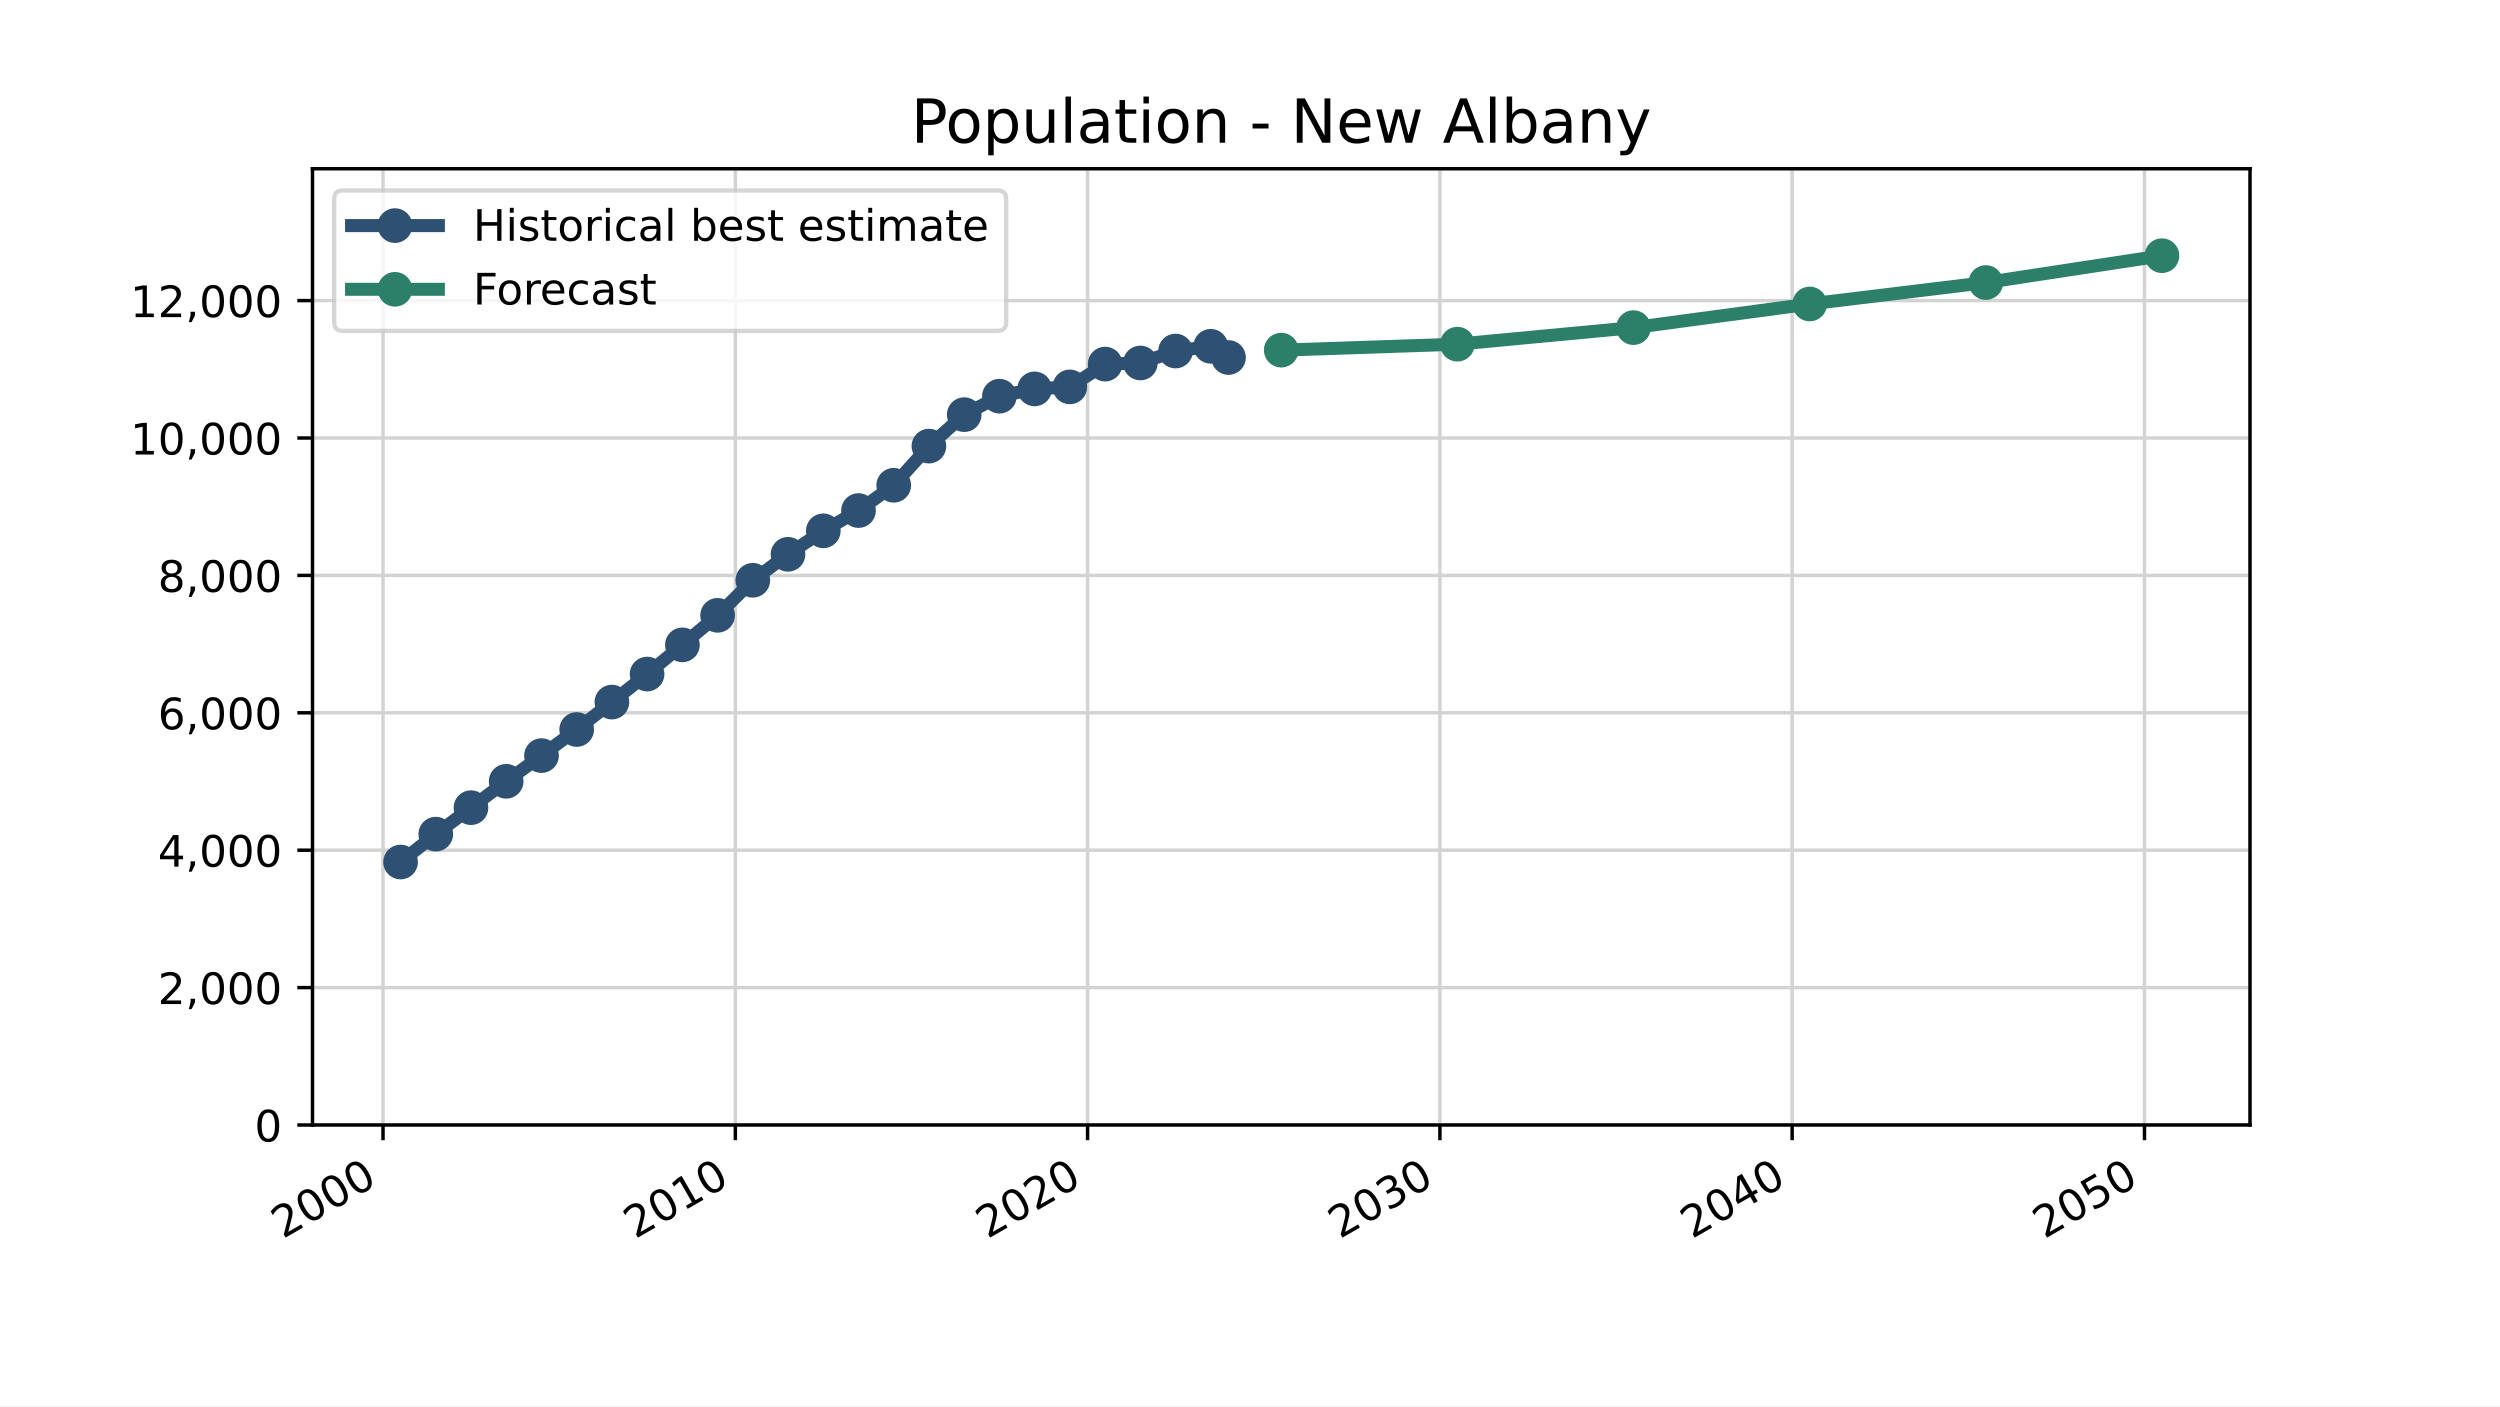
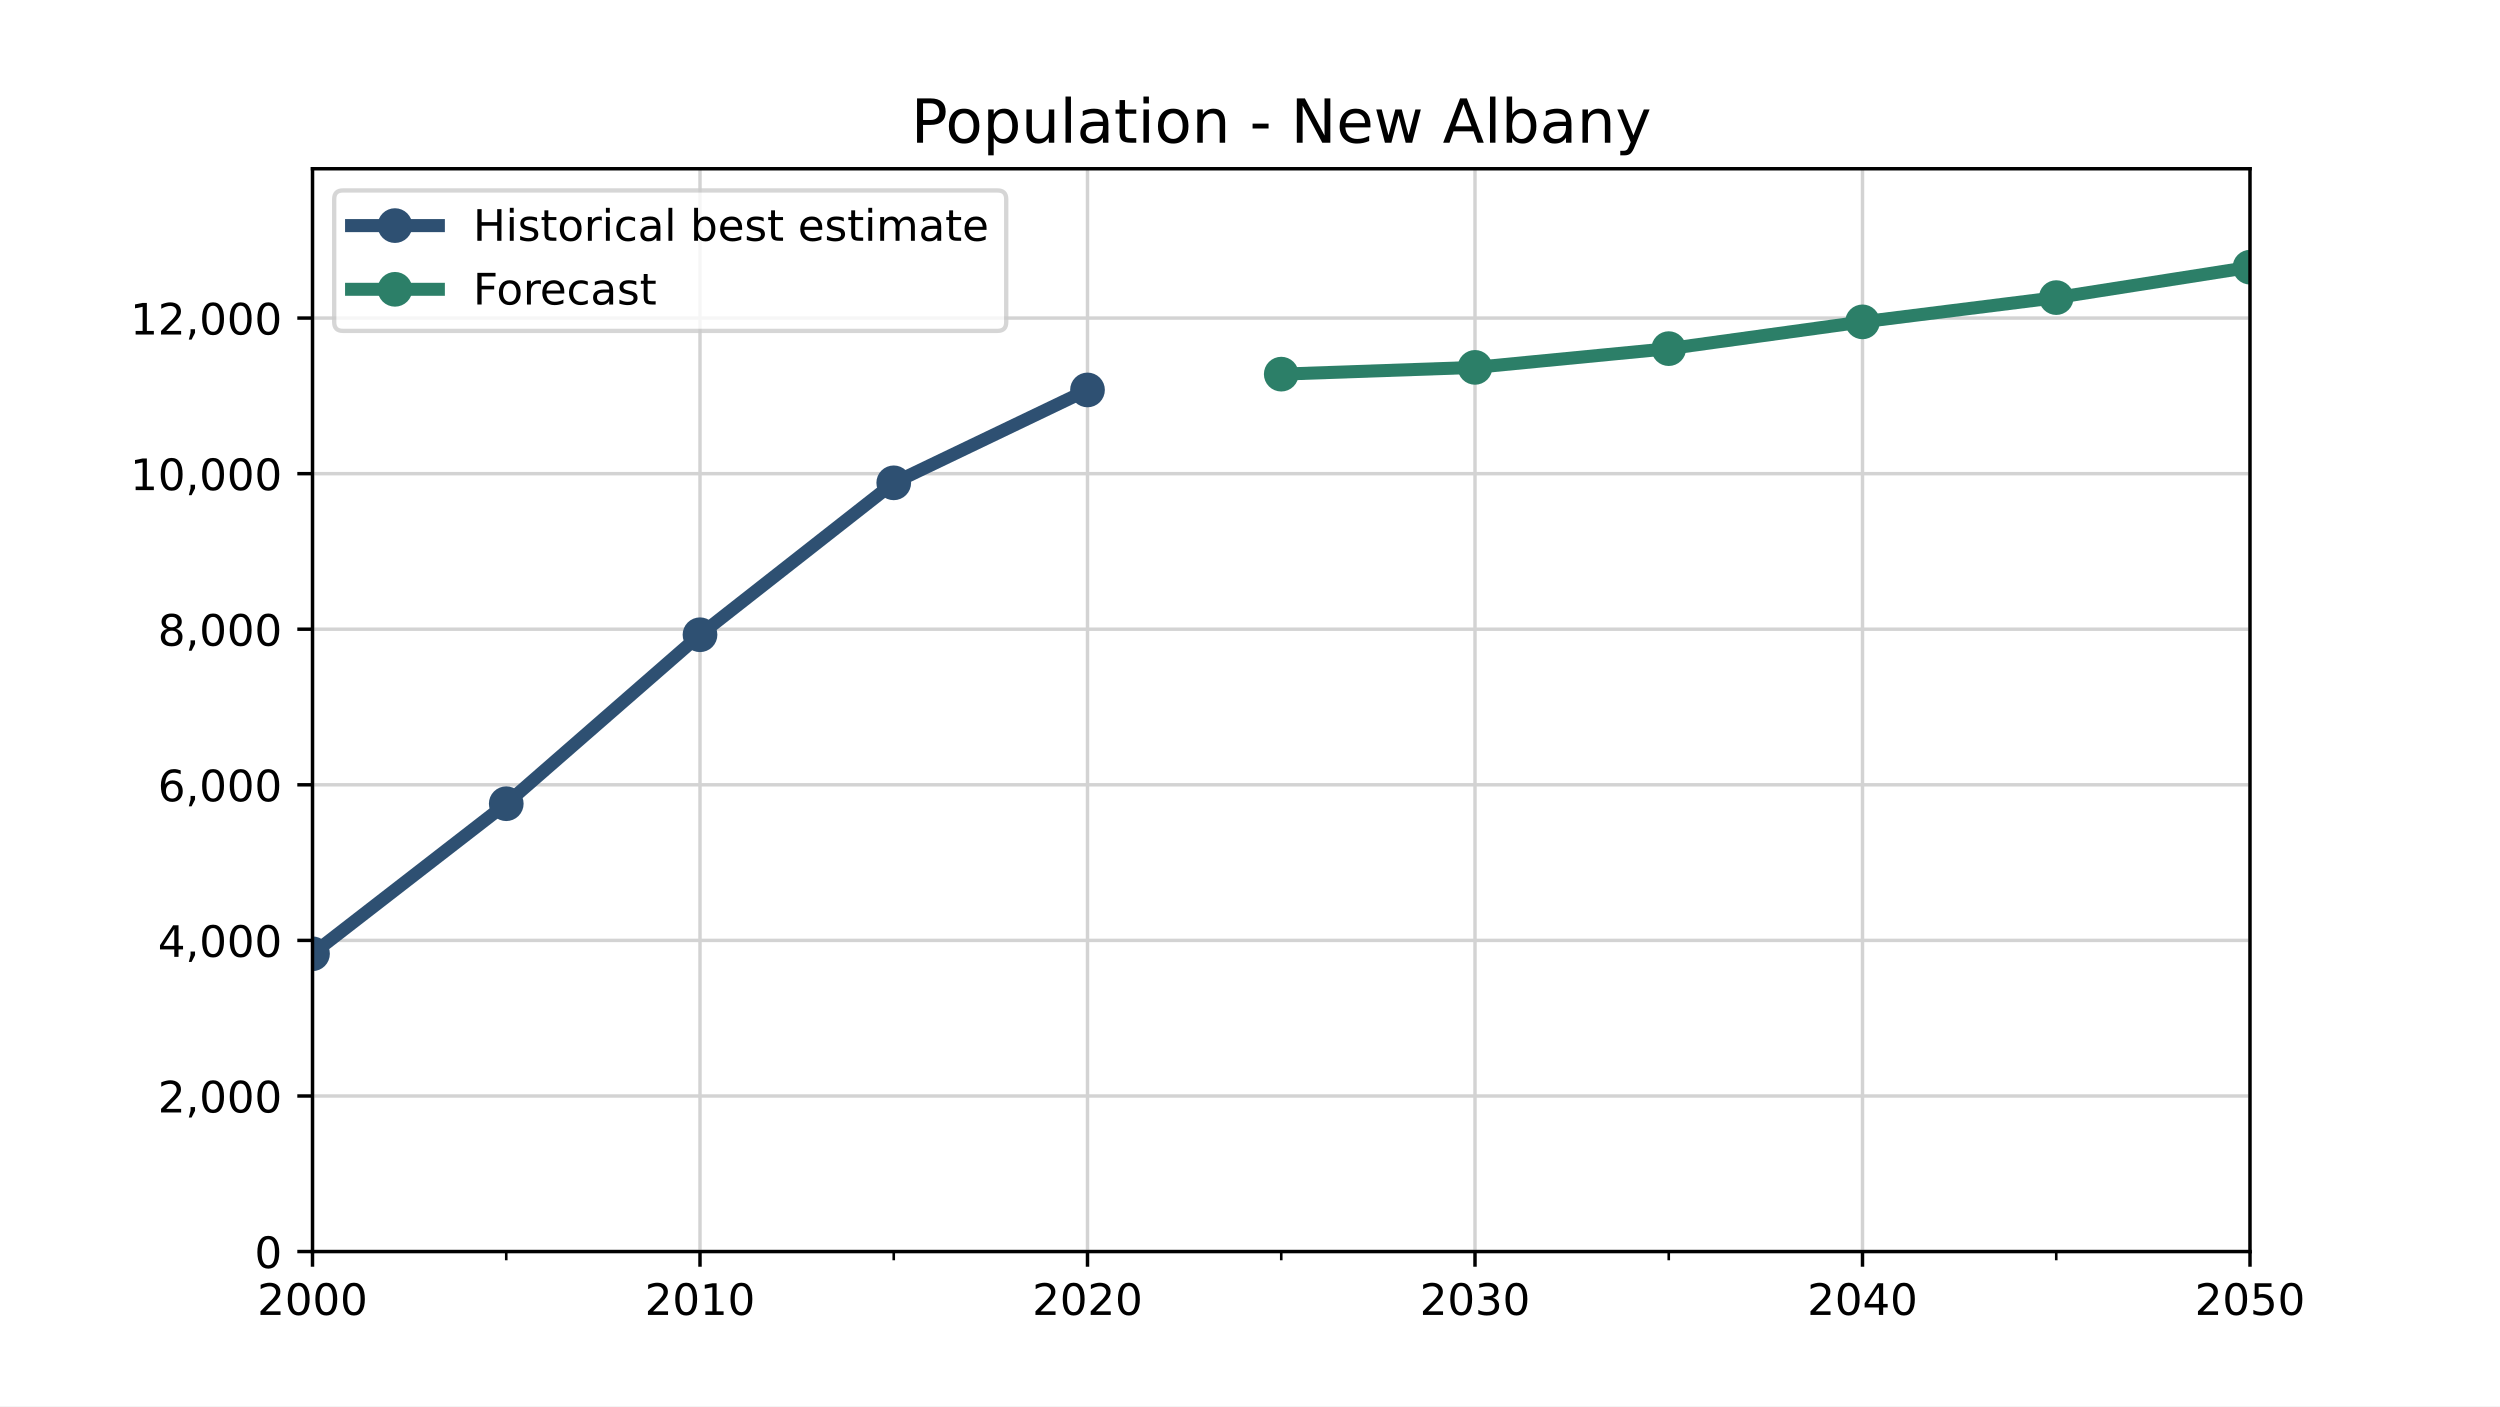
<svg xmlns="http://www.w3.org/2000/svg" xmlns:xlink="http://www.w3.org/1999/xlink" width="576pt" height="324pt" viewBox="0 0 576 324" version="1.1">
  <defs>
    <style type="text/css">*{stroke-linejoin: round; stroke-linecap: butt}</style>
  </defs>
  <g id="figure_1">
    <g id="patch_1">
      <path d="M 0 324  L 576 324  L 576 0  L 0 0  z " style="fill: #ffffff" />
    </g>
    <g id="axes_1">
      <g id="patch_2">
-         <path d="M 72 259.2  L 518.4 259.2  L 518.4 38.88  L 72 38.88  z " style="fill: #ffffff" />
+         <path d="M 72 288.36  L 518.4 288.36  L 518.4 38.88  L 72 38.88  z " style="fill: #ffffff" />
      </g>
      <g id="matplotlib.axis_1">
        <g id="xtick_1">
          <g id="line2d_1">
-             <path d="M 88.247 259.2  L 88.247 38.88  " clip-path="url(#p35e2976c39)" style="fill: none; stroke: #d3d3d3; stroke-width: 0.8; stroke-linecap: square" />
+             <path d="M 72 288.36  L 72 38.88  " clip-path="url(#p07b0214598)" style="fill: none; stroke: #d3d3d3; stroke-width: 0.8; stroke-linecap: square" />
          </g>
          <g id="line2d_2">
            <defs>
-               <path id="mdb3923090a" d="M 0 0  L 0 3.5  " style="stroke: #000000; stroke-width: 0.8" />
+               <path id="m3006e4d000" d="M 0 0  L 0 3.5  " style="stroke: #000000; stroke-width: 0.8" />
            </defs>
            <g>
-               <use xlink:href="#mdb3923090a" x="88.247" y="259.2" style="stroke: #000000; stroke-width: 0.8" />
+               <use xlink:href="#m3006e4d000" x="72" y="288.36" style="stroke: #000000; stroke-width: 0.8" />
            </g>
          </g>
          <g id="text_1">
-             <g transform="translate(65.16631 285.5054) rotate(-30) scale(0.1 -0.1)">
+             <g transform="translate(59.275 302.9584) scale(0.1 -0.1)">
              <defs>
                <path id="DejaVuSans-32" d="M 1228 531  L 3431 531  L 3431 0  L 469 0  L 469 531  Q 828 903 1448 1529  Q 2069 2156 2228 2338  Q 2531 2678 2651 2914  Q 2772 3150 2772 3378  Q 2772 3750 2511 3984  Q 2250 4219 1831 4219  Q 1534 4219 1204 4116  Q 875 4013 500 3803  L 500 4441  Q 881 4594 1212 4672  Q 1544 4750 1819 4750  Q 2544 4750 2975 4387  Q 3406 4025 3406 3419  Q 3406 3131 3298 2873  Q 3191 2616 2906 2266  Q 2828 2175 2409 1742  Q 1991 1309 1228 531  z " transform="scale(0.015625)" />
                <path id="DejaVuSans-30" d="M 2034 4250  Q 1547 4250 1301 3770  Q 1056 3291 1056 2328  Q 1056 1369 1301 889  Q 1547 409 2034 409  Q 2525 409 2770 889  Q 3016 1369 3016 2328  Q 3016 3291 2770 3770  Q 2525 4250 2034 4250  z M 2034 4750  Q 2819 4750 3233 4129  Q 3647 3509 3647 2328  Q 3647 1150 3233 529  Q 2819 -91 2034 -91  Q 1250 -91 836 529  Q 422 1150 422 2328  Q 422 3509 836 4129  Q 1250 4750 2034 4750  z " transform="scale(0.015625)" />
              </defs>
              <use xlink:href="#DejaVuSans-32" />
              <use xlink:href="#DejaVuSans-30" x="63.623" />
              <use xlink:href="#DejaVuSans-30" x="127.246" />
              <use xlink:href="#DejaVuSans-30" x="190.869" />
            </g>
          </g>
        </g>
        <g id="xtick_2">
          <g id="line2d_3">
-             <path d="M 169.423 259.2  L 169.423 38.88  " clip-path="url(#p35e2976c39)" style="fill: none; stroke: #d3d3d3; stroke-width: 0.8; stroke-linecap: square" />
+             <path d="M 161.28 288.36  L 161.28 38.88  " clip-path="url(#p07b0214598)" style="fill: none; stroke: #d3d3d3; stroke-width: 0.8; stroke-linecap: square" />
          </g>
          <g id="line2d_4">
            <g>
-               <use xlink:href="#mdb3923090a" x="169.423" y="259.2" style="stroke: #000000; stroke-width: 0.8" />
+               <use xlink:href="#m3006e4d000" x="161.28" y="288.36" style="stroke: #000000; stroke-width: 0.8" />
            </g>
          </g>
          <g id="text_2">
-             <g transform="translate(146.3433 285.5054) rotate(-30) scale(0.1 -0.1)">
+             <g transform="translate(148.555 302.9584) scale(0.1 -0.1)">
              <defs>
                <path id="DejaVuSans-31" d="M 794 531  L 1825 531  L 1825 4091  L 703 3866  L 703 4441  L 1819 4666  L 2450 4666  L 2450 531  L 3481 531  L 3481 0  L 794 0  L 794 531  z " transform="scale(0.015625)" />
              </defs>
              <use xlink:href="#DejaVuSans-32" />
              <use xlink:href="#DejaVuSans-30" x="63.623" />
              <use xlink:href="#DejaVuSans-31" x="127.246" />
              <use xlink:href="#DejaVuSans-30" x="190.869" />
            </g>
          </g>
        </g>
        <g id="xtick_3">
          <g id="line2d_5">
-             <path d="M 250.578 259.2  L 250.578 38.88  " clip-path="url(#p35e2976c39)" style="fill: none; stroke: #d3d3d3; stroke-width: 0.8; stroke-linecap: square" />
+             <path d="M 250.56 288.36  L 250.56 38.88  " clip-path="url(#p07b0214598)" style="fill: none; stroke: #d3d3d3; stroke-width: 0.8; stroke-linecap: square" />
          </g>
          <g id="line2d_6">
            <g>
-               <use xlink:href="#mdb3923090a" x="250.578" y="259.2" style="stroke: #000000; stroke-width: 0.8" />
+               <use xlink:href="#m3006e4d000" x="250.56" y="288.36" style="stroke: #000000; stroke-width: 0.8" />
            </g>
          </g>
          <g id="text_3">
-             <g transform="translate(227.498 285.5054) rotate(-30) scale(0.1 -0.1)">
+             <g transform="translate(237.835 302.9584) scale(0.1 -0.1)">
              <use xlink:href="#DejaVuSans-32" />
              <use xlink:href="#DejaVuSans-30" x="63.623" />
              <use xlink:href="#DejaVuSans-32" x="127.246" />
              <use xlink:href="#DejaVuSans-30" x="190.869" />
            </g>
          </g>
        </g>
        <g id="xtick_4">
          <g id="line2d_7">
-             <path d="M 331.755 259.2  L 331.755 38.88  " clip-path="url(#p35e2976c39)" style="fill: none; stroke: #d3d3d3; stroke-width: 0.8; stroke-linecap: square" />
+             <path d="M 339.84 288.36  L 339.84 38.88  " clip-path="url(#p07b0214598)" style="fill: none; stroke: #d3d3d3; stroke-width: 0.8; stroke-linecap: square" />
          </g>
          <g id="line2d_8">
            <g>
-               <use xlink:href="#mdb3923090a" x="331.755" y="259.2" style="stroke: #000000; stroke-width: 0.8" />
+               <use xlink:href="#m3006e4d000" x="339.84" y="288.36" style="stroke: #000000; stroke-width: 0.8" />
            </g>
          </g>
          <g id="text_4">
-             <g transform="translate(308.675 285.5054) rotate(-30) scale(0.1 -0.1)">
+             <g transform="translate(327.115 302.9584) scale(0.1 -0.1)">
              <defs>
                <path id="DejaVuSans-33" d="M 2597 2516  Q 3050 2419 3304 2112  Q 3559 1806 3559 1356  Q 3559 666 3084 287  Q 2609 -91 1734 -91  Q 1441 -91 1130 -33  Q 819 25 488 141  L 488 750  Q 750 597 1062 519  Q 1375 441 1716 441  Q 2309 441 2620 675  Q 2931 909 2931 1356  Q 2931 1769 2642 2001  Q 2353 2234 1838 2234  L 1294 2234  L 1294 2753  L 1863 2753  Q 2328 2753 2575 2939  Q 2822 3125 2822 3475  Q 2822 3834 2567 4026  Q 2313 4219 1838 4219  Q 1578 4219 1281 4162  Q 984 4106 628 3988  L 628 4550  Q 988 4650 1302 4700  Q 1616 4750 1894 4750  Q 2613 4750 3031 4423  Q 3450 4097 3450 3541  Q 3450 3153 3228 2886  Q 3006 2619 2597 2516  z " transform="scale(0.015625)" />
              </defs>
              <use xlink:href="#DejaVuSans-32" />
              <use xlink:href="#DejaVuSans-30" x="63.623" />
              <use xlink:href="#DejaVuSans-33" x="127.246" />
              <use xlink:href="#DejaVuSans-30" x="190.869" />
            </g>
          </g>
        </g>
        <g id="xtick_5">
          <g id="line2d_9">
-             <path d="M 412.91 259.2  L 412.91 38.88  " clip-path="url(#p35e2976c39)" style="fill: none; stroke: #d3d3d3; stroke-width: 0.8; stroke-linecap: square" />
+             <path d="M 429.12 288.36  L 429.12 38.88  " clip-path="url(#p07b0214598)" style="fill: none; stroke: #d3d3d3; stroke-width: 0.8; stroke-linecap: square" />
          </g>
          <g id="line2d_10">
            <g>
-               <use xlink:href="#mdb3923090a" x="412.91" y="259.2" style="stroke: #000000; stroke-width: 0.8" />
+               <use xlink:href="#m3006e4d000" x="429.12" y="288.36" style="stroke: #000000; stroke-width: 0.8" />
            </g>
          </g>
          <g id="text_5">
-             <g transform="translate(389.8297 285.5054) rotate(-30) scale(0.1 -0.1)">
+             <g transform="translate(416.395 302.9584) scale(0.1 -0.1)">
              <defs>
                <path id="DejaVuSans-34" d="M 2419 4116  L 825 1625  L 2419 1625  L 2419 4116  z M 2253 4666  L 3047 4666  L 3047 1625  L 3713 1625  L 3713 1100  L 3047 1100  L 3047 0  L 2419 0  L 2419 1100  L 313 1100  L 313 1709  L 2253 4666  z " transform="scale(0.015625)" />
              </defs>
              <use xlink:href="#DejaVuSans-32" />
              <use xlink:href="#DejaVuSans-30" x="63.623" />
              <use xlink:href="#DejaVuSans-34" x="127.246" />
              <use xlink:href="#DejaVuSans-30" x="190.869" />
            </g>
          </g>
        </g>
        <g id="xtick_6">
          <g id="line2d_11">
-             <path d="M 494.087 259.2  L 494.087 38.88  " clip-path="url(#p35e2976c39)" style="fill: none; stroke: #d3d3d3; stroke-width: 0.8; stroke-linecap: square" />
+             <path d="M 518.4 288.36  L 518.4 38.88  " clip-path="url(#p07b0214598)" style="fill: none; stroke: #d3d3d3; stroke-width: 0.8; stroke-linecap: square" />
          </g>
          <g id="line2d_12">
            <g>
-               <use xlink:href="#mdb3923090a" x="494.087" y="259.2" style="stroke: #000000; stroke-width: 0.8" />
+               <use xlink:href="#m3006e4d000" x="518.4" y="288.36" style="stroke: #000000; stroke-width: 0.8" />
            </g>
          </g>
          <g id="text_6">
-             <g transform="translate(471.0067 285.5054) rotate(-30) scale(0.1 -0.1)">
+             <g transform="translate(505.675 302.9584) scale(0.1 -0.1)">
              <defs>
                <path id="DejaVuSans-35" d="M 691 4666  L 3169 4666  L 3169 4134  L 1269 4134  L 1269 2991  Q 1406 3038 1543 3061  Q 1681 3084 1819 3084  Q 2600 3084 3056 2656  Q 3513 2228 3513 1497  Q 3513 744 3044 326  Q 2575 -91 1722 -91  Q 1428 -91 1123 -41  Q 819 9 494 109  L 494 744  Q 775 591 1075 516  Q 1375 441 1709 441  Q 2250 441 2565 725  Q 2881 1009 2881 1497  Q 2881 1984 2565 2268  Q 2250 2553 1709 2553  Q 1456 2553 1204 2497  Q 953 2441 691 2322  L 691 4666  z " transform="scale(0.015625)" />
              </defs>
              <use xlink:href="#DejaVuSans-32" />
              <use xlink:href="#DejaVuSans-30" x="63.623" />
              <use xlink:href="#DejaVuSans-35" x="127.246" />
              <use xlink:href="#DejaVuSans-30" x="190.869" />
+             </g>
+           </g>
+         </g>
+         <g id="xtick_7">
+           <g id="line2d_13">
+             <defs>
+               <path id="m5e2101bbd1" d="M 0 0  L 0 2  " style="stroke: #000000; stroke-width: 0.6" />
+             </defs>
+             <g>
+               <use xlink:href="#m5e2101bbd1" x="116.64" y="288.36" style="stroke: #000000; stroke-width: 0.6" />
+             </g>
+           </g>
+         </g>
+         <g id="xtick_8">
+           <g id="line2d_14">
+             <g>
+               <use xlink:href="#m5e2101bbd1" x="205.92" y="288.36" style="stroke: #000000; stroke-width: 0.6" />
+             </g>
+           </g>
+         </g>
+         <g id="xtick_9">
+           <g id="line2d_15">
+             <g>
+               <use xlink:href="#m5e2101bbd1" x="295.2" y="288.36" style="stroke: #000000; stroke-width: 0.6" />
+             </g>
+           </g>
+         </g>
+         <g id="xtick_10">
+           <g id="line2d_16">
+             <g>
+               <use xlink:href="#m5e2101bbd1" x="384.48" y="288.36" style="stroke: #000000; stroke-width: 0.6" />
+             </g>
+           </g>
+         </g>
+         <g id="xtick_11">
+           <g id="line2d_17">
+             <g>
+               <use xlink:href="#m5e2101bbd1" x="473.76" y="288.36" style="stroke: #000000; stroke-width: 0.6" />
            </g>
          </g>
        </g>
      </g>
      <g id="matplotlib.axis_2">
        <g id="ytick_1">
-           <g id="line2d_13">
-             <path d="M 72 259.2  L 518.4 259.2  " clip-path="url(#p35e2976c39)" style="fill: none; stroke: #d3d3d3; stroke-width: 0.8; stroke-linecap: square" />
-           </g>
-           <g id="line2d_14">
+           <g id="line2d_18">
+             <path d="M 72 288.36  L 518.4 288.36  " clip-path="url(#p07b0214598)" style="fill: none; stroke: #d3d3d3; stroke-width: 0.8; stroke-linecap: square" />
+           </g>
+           <g id="line2d_19">
            <defs>
-               <path id="mef801ea06e" d="M 0 0  L -3.5 0  " style="stroke: #000000; stroke-width: 0.8" />
+               <path id="m8a6887b9d5" d="M 0 0  L -3.5 0  " style="stroke: #000000; stroke-width: 0.8" />
            </defs>
            <g>
-               <use xlink:href="#mef801ea06e" x="72" y="259.2" style="stroke: #000000; stroke-width: 0.8" />
+               <use xlink:href="#m8a6887b9d5" x="72" y="288.36" style="stroke: #000000; stroke-width: 0.8" />
            </g>
          </g>
          <g id="text_7">
-             <g transform="translate(58.6375 262.9992) scale(0.1 -0.1)">
+             <g transform="translate(58.6375 292.1592) scale(0.1 -0.1)">
              <use xlink:href="#DejaVuSans-30" />
            </g>
          </g>
        </g>
        <g id="ytick_2">
-           <g id="line2d_15">
-             <path d="M 72 227.543  L 518.4 227.543  " clip-path="url(#p35e2976c39)" style="fill: none; stroke: #d3d3d3; stroke-width: 0.8; stroke-linecap: square" />
-           </g>
-           <g id="line2d_16">
-             <g>
-               <use xlink:href="#mef801ea06e" x="72" y="227.543" style="stroke: #000000; stroke-width: 0.8" />
+           <g id="line2d_20">
+             <path d="M 72 252.514  L 518.4 252.514  " clip-path="url(#p07b0214598)" style="fill: none; stroke: #d3d3d3; stroke-width: 0.8; stroke-linecap: square" />
+           </g>
+           <g id="line2d_21">
+             <g>
+               <use xlink:href="#m8a6887b9d5" x="72" y="252.514" style="stroke: #000000; stroke-width: 0.8" />
            </g>
          </g>
          <g id="text_8">
-             <g transform="translate(36.37188 231.3427) scale(0.1 -0.1)">
+             <g transform="translate(36.37188 256.3128) scale(0.1 -0.1)">
              <defs>
                <path id="DejaVuSans-2c" d="M 750 794  L 1409 794  L 1409 256  L 897 -744  L 494 -744  L 750 256  L 750 794  z " transform="scale(0.015625)" />
              </defs>
              <use xlink:href="#DejaVuSans-32" />
              <use xlink:href="#DejaVuSans-2c" x="63.623" />
              <use xlink:href="#DejaVuSans-30" x="95.41" />
              <use xlink:href="#DejaVuSans-30" x="159.033" />
              <use xlink:href="#DejaVuSans-30" x="222.656" />
            </g>
          </g>
        </g>
        <g id="ytick_3">
-           <g id="line2d_17">
-             <path d="M 72 195.887  L 518.4 195.887  " clip-path="url(#p35e2976c39)" style="fill: none; stroke: #d3d3d3; stroke-width: 0.8; stroke-linecap: square" />
-           </g>
-           <g id="line2d_18">
-             <g>
-               <use xlink:href="#mef801ea06e" x="72" y="195.887" style="stroke: #000000; stroke-width: 0.8" />
+           <g id="line2d_22">
+             <path d="M 72 216.667  L 518.4 216.667  " clip-path="url(#p07b0214598)" style="fill: none; stroke: #d3d3d3; stroke-width: 0.8; stroke-linecap: square" />
+           </g>
+           <g id="line2d_23">
+             <g>
+               <use xlink:href="#m8a6887b9d5" x="72" y="216.667" style="stroke: #000000; stroke-width: 0.8" />
            </g>
          </g>
          <g id="text_9">
-             <g transform="translate(36.37188 199.6861) scale(0.1 -0.1)">
+             <g transform="translate(36.37188 220.4665) scale(0.1 -0.1)">
              <use xlink:href="#DejaVuSans-34" />
              <use xlink:href="#DejaVuSans-2c" x="63.623" />
              <use xlink:href="#DejaVuSans-30" x="95.41" />
              <use xlink:href="#DejaVuSans-30" x="159.033" />
              <use xlink:href="#DejaVuSans-30" x="222.656" />
            </g>
          </g>
        </g>
        <g id="ytick_4">
-           <g id="line2d_19">
-             <path d="M 72 164.23  L 518.4 164.23  " clip-path="url(#p35e2976c39)" style="fill: none; stroke: #d3d3d3; stroke-width: 0.8; stroke-linecap: square" />
-           </g>
-           <g id="line2d_20">
-             <g>
-               <use xlink:href="#mef801ea06e" x="72" y="164.23" style="stroke: #000000; stroke-width: 0.8" />
+           <g id="line2d_24">
+             <path d="M 72 180.821  L 518.4 180.821  " clip-path="url(#p07b0214598)" style="fill: none; stroke: #d3d3d3; stroke-width: 0.8; stroke-linecap: square" />
+           </g>
+           <g id="line2d_25">
+             <g>
+               <use xlink:href="#m8a6887b9d5" x="72" y="180.821" style="stroke: #000000; stroke-width: 0.8" />
            </g>
          </g>
          <g id="text_10">
-             <g transform="translate(36.37188 168.0296) scale(0.1 -0.1)">
+             <g transform="translate(36.37188 184.6201) scale(0.1 -0.1)">
              <defs>
                <path id="DejaVuSans-36" d="M 2113 2584  Q 1688 2584 1439 2293  Q 1191 2003 1191 1497  Q 1191 994 1439 701  Q 1688 409 2113 409  Q 2538 409 2786 701  Q 3034 994 3034 1497  Q 3034 2003 2786 2293  Q 2538 2584 2113 2584  z M 3366 4563  L 3366 3988  Q 3128 4100 2886 4159  Q 2644 4219 2406 4219  Q 1781 4219 1451 3797  Q 1122 3375 1075 2522  Q 1259 2794 1537 2939  Q 1816 3084 2150 3084  Q 2853 3084 3261 2657  Q 3669 2231 3669 1497  Q 3669 778 3244 343  Q 2819 -91 2113 -91  Q 1303 -91 875 529  Q 447 1150 447 2328  Q 447 3434 972 4092  Q 1497 4750 2381 4750  Q 2619 4750 2861 4703  Q 3103 4656 3366 4563  z " transform="scale(0.015625)" />
              </defs>
              <use xlink:href="#DejaVuSans-36" />
              <use xlink:href="#DejaVuSans-2c" x="63.623" />
              <use xlink:href="#DejaVuSans-30" x="95.41" />
              <use xlink:href="#DejaVuSans-30" x="159.033" />
              <use xlink:href="#DejaVuSans-30" x="222.656" />
            </g>
          </g>
        </g>
        <g id="ytick_5">
-           <g id="line2d_21">
-             <path d="M 72 132.574  L 518.4 132.574  " clip-path="url(#p35e2976c39)" style="fill: none; stroke: #d3d3d3; stroke-width: 0.8; stroke-linecap: square" />
-           </g>
-           <g id="line2d_22">
-             <g>
-               <use xlink:href="#mef801ea06e" x="72" y="132.574" style="stroke: #000000; stroke-width: 0.8" />
+           <g id="line2d_26">
+             <path d="M 72 144.975  L 518.4 144.975  " clip-path="url(#p07b0214598)" style="fill: none; stroke: #d3d3d3; stroke-width: 0.8; stroke-linecap: square" />
+           </g>
+           <g id="line2d_27">
+             <g>
+               <use xlink:href="#m8a6887b9d5" x="72" y="144.975" style="stroke: #000000; stroke-width: 0.8" />
            </g>
          </g>
          <g id="text_11">
-             <g transform="translate(36.37188 136.3731) scale(0.1 -0.1)">
+             <g transform="translate(36.37188 148.7737) scale(0.1 -0.1)">
              <defs>
                <path id="DejaVuSans-38" d="M 2034 2216  Q 1584 2216 1326 1975  Q 1069 1734 1069 1313  Q 1069 891 1326 650  Q 1584 409 2034 409  Q 2484 409 2743 651  Q 3003 894 3003 1313  Q 3003 1734 2745 1975  Q 2488 2216 2034 2216  z M 1403 2484  Q 997 2584 770 2862  Q 544 3141 544 3541  Q 544 4100 942 4425  Q 1341 4750 2034 4750  Q 2731 4750 3128 4425  Q 3525 4100 3525 3541  Q 3525 3141 3298 2862  Q 3072 2584 2669 2484  Q 3125 2378 3379 2068  Q 3634 1759 3634 1313  Q 3634 634 3220 271  Q 2806 -91 2034 -91  Q 1263 -91 848 271  Q 434 634 434 1313  Q 434 1759 690 2068  Q 947 2378 1403 2484  z M 1172 3481  Q 1172 3119 1398 2916  Q 1625 2713 2034 2713  Q 2441 2713 2670 2916  Q 2900 3119 2900 3481  Q 2900 3844 2670 4047  Q 2441 4250 2034 4250  Q 1625 4250 1398 4047  Q 1172 3844 1172 3481  z " transform="scale(0.015625)" />
              </defs>
              <use xlink:href="#DejaVuSans-38" />
              <use xlink:href="#DejaVuSans-2c" x="63.623" />
              <use xlink:href="#DejaVuSans-30" x="95.41" />
              <use xlink:href="#DejaVuSans-30" x="159.033" />
              <use xlink:href="#DejaVuSans-30" x="222.656" />
            </g>
          </g>
        </g>
        <g id="ytick_6">
-           <g id="line2d_23">
-             <path d="M 72 100.917  L 518.4 100.917  " clip-path="url(#p35e2976c39)" style="fill: none; stroke: #d3d3d3; stroke-width: 0.8; stroke-linecap: square" />
-           </g>
-           <g id="line2d_24">
-             <g>
-               <use xlink:href="#mef801ea06e" x="72" y="100.917" style="stroke: #000000; stroke-width: 0.8" />
+           <g id="line2d_28">
+             <path d="M 72 109.128  L 518.4 109.128  " clip-path="url(#p07b0214598)" style="fill: none; stroke: #d3d3d3; stroke-width: 0.8; stroke-linecap: square" />
+           </g>
+           <g id="line2d_29">
+             <g>
+               <use xlink:href="#m8a6887b9d5" x="72" y="109.128" style="stroke: #000000; stroke-width: 0.8" />
            </g>
          </g>
          <g id="text_12">
-             <g transform="translate(30.00937 104.7165) scale(0.1 -0.1)">
+             <g transform="translate(30.00937 112.9274) scale(0.1 -0.1)">
              <use xlink:href="#DejaVuSans-31" />
              <use xlink:href="#DejaVuSans-30" x="63.623" />
              <use xlink:href="#DejaVuSans-2c" x="127.246" />
              <use xlink:href="#DejaVuSans-30" x="159.033" />
              <use xlink:href="#DejaVuSans-30" x="222.656" />
              <use xlink:href="#DejaVuSans-30" x="286.279" />
            </g>
          </g>
        </g>
        <g id="ytick_7">
-           <g id="line2d_25">
-             <path d="M 72 69.261  L 518.4 69.261  " clip-path="url(#p35e2976c39)" style="fill: none; stroke: #d3d3d3; stroke-width: 0.8; stroke-linecap: square" />
-           </g>
-           <g id="line2d_26">
-             <g>
-               <use xlink:href="#mef801ea06e" x="72" y="69.261" style="stroke: #000000; stroke-width: 0.8" />
+           <g id="line2d_30">
+             <path d="M 72 73.282  L 518.4 73.282  " clip-path="url(#p07b0214598)" style="fill: none; stroke: #d3d3d3; stroke-width: 0.8; stroke-linecap: square" />
+           </g>
+           <g id="line2d_31">
+             <g>
+               <use xlink:href="#m8a6887b9d5" x="72" y="73.282" style="stroke: #000000; stroke-width: 0.8" />
            </g>
          </g>
          <g id="text_13">
-             <g transform="translate(30.00937 73.06) scale(0.1 -0.1)">
+             <g transform="translate(30.00937 77.08098) scale(0.1 -0.1)">
              <use xlink:href="#DejaVuSans-31" />
              <use xlink:href="#DejaVuSans-32" x="63.623" />
              <use xlink:href="#DejaVuSans-2c" x="127.246" />
              <use xlink:href="#DejaVuSans-30" x="159.033" />
              <use xlink:href="#DejaVuSans-30" x="222.656" />
              <use xlink:href="#DejaVuSans-30" x="286.279" />
            </g>
          </g>
        </g>
      </g>
-       <g id="line2d_27">
-         <path d="M 92.291 198.609  L 100.402 192.183  L 108.513 186.089  L 116.624 180.011  L 124.757 174.091  L 132.868 168.077  L 140.979 161.761  L 149.09 155.303  L 157.224 148.576  L 165.335 141.77  L 173.446 133.698  L 181.557 127.715  L 189.69 122.301  L 197.801 117.632  L 205.912 111.807  L 214.023 102.785  L 222.156 95.536  L 230.267 91.278  L 238.378 89.6  L 246.489 89.141  L 254.623 83.886  L 262.734 83.633  L 270.845 80.879  L 278.956 79.787  L 283.045 82.367  " clip-path="url(#p35e2976c39)" style="fill: none; stroke: #2e5072; stroke-width: 3; stroke-linecap: square" />
+       <g id="line2d_32">
+         <path d="M 72 219.75  L 116.64 185.176  L 161.28 146.247  L 205.92 111.243  L 250.56 89.843  " clip-path="url(#p07b0214598)" style="fill: none; stroke: #2e5072; stroke-width: 3; stroke-linecap: square" />
        <defs>
-           <path id="mf120a7bd56" d="M 0 3.5  C 0.928 3.5 1.819 3.131 2.475 2.475  C 3.131 1.819 3.5 0.928 3.5 0  C 3.5 -0.928 3.131 -1.819 2.475 -2.475  C 1.819 -3.131 0.928 -3.5 0 -3.5  C -0.928 -3.5 -1.819 -3.131 -2.475 -2.475  C -3.131 -1.819 -3.5 -0.928 -3.5 0  C -3.5 0.928 -3.131 1.819 -2.475 2.475  C -1.819 3.131 -0.928 3.5 0 3.5  z " style="stroke: #2e5072" />
+           <path id="mbe7231db0a" d="M 0 3.5  C 0.928 3.5 1.819 3.131 2.475 2.475  C 3.131 1.819 3.5 0.928 3.5 0  C 3.5 -0.928 3.131 -1.819 2.475 -2.475  C 1.819 -3.131 0.928 -3.5 0 -3.5  C -0.928 -3.5 -1.819 -3.131 -2.475 -2.475  C -3.131 -1.819 -3.5 -0.928 -3.5 0  C -3.5 0.928 -3.131 1.819 -2.475 2.475  C -1.819 3.131 -0.928 3.5 0 3.5  z " style="stroke: #2e5072" />
        </defs>
-         <g clip-path="url(#p35e2976c39)">
-           <use xlink:href="#mf120a7bd56" x="92.291" y="198.609" style="fill: #2e5072; stroke: #2e5072" />
-           <use xlink:href="#mf120a7bd56" x="100.402" y="192.183" style="fill: #2e5072; stroke: #2e5072" />
-           <use xlink:href="#mf120a7bd56" x="108.513" y="186.089" style="fill: #2e5072; stroke: #2e5072" />
-           <use xlink:href="#mf120a7bd56" x="116.624" y="180.011" style="fill: #2e5072; stroke: #2e5072" />
-           <use xlink:href="#mf120a7bd56" x="124.757" y="174.091" style="fill: #2e5072; stroke: #2e5072" />
-           <use xlink:href="#mf120a7bd56" x="132.868" y="168.077" style="fill: #2e5072; stroke: #2e5072" />
-           <use xlink:href="#mf120a7bd56" x="140.979" y="161.761" style="fill: #2e5072; stroke: #2e5072" />
-           <use xlink:href="#mf120a7bd56" x="149.09" y="155.303" style="fill: #2e5072; stroke: #2e5072" />
-           <use xlink:href="#mf120a7bd56" x="157.224" y="148.576" style="fill: #2e5072; stroke: #2e5072" />
-           <use xlink:href="#mf120a7bd56" x="165.335" y="141.77" style="fill: #2e5072; stroke: #2e5072" />
-           <use xlink:href="#mf120a7bd56" x="173.446" y="133.698" style="fill: #2e5072; stroke: #2e5072" />
-           <use xlink:href="#mf120a7bd56" x="181.557" y="127.715" style="fill: #2e5072; stroke: #2e5072" />
-           <use xlink:href="#mf120a7bd56" x="189.69" y="122.301" style="fill: #2e5072; stroke: #2e5072" />
-           <use xlink:href="#mf120a7bd56" x="197.801" y="117.632" style="fill: #2e5072; stroke: #2e5072" />
-           <use xlink:href="#mf120a7bd56" x="205.912" y="111.807" style="fill: #2e5072; stroke: #2e5072" />
-           <use xlink:href="#mf120a7bd56" x="214.023" y="102.785" style="fill: #2e5072; stroke: #2e5072" />
-           <use xlink:href="#mf120a7bd56" x="222.156" y="95.536" style="fill: #2e5072; stroke: #2e5072" />
-           <use xlink:href="#mf120a7bd56" x="230.267" y="91.278" style="fill: #2e5072; stroke: #2e5072" />
-           <use xlink:href="#mf120a7bd56" x="238.378" y="89.6" style="fill: #2e5072; stroke: #2e5072" />
-           <use xlink:href="#mf120a7bd56" x="246.489" y="89.141" style="fill: #2e5072; stroke: #2e5072" />
-           <use xlink:href="#mf120a7bd56" x="254.623" y="83.886" style="fill: #2e5072; stroke: #2e5072" />
-           <use xlink:href="#mf120a7bd56" x="262.734" y="83.633" style="fill: #2e5072; stroke: #2e5072" />
-           <use xlink:href="#mf120a7bd56" x="270.845" y="80.879" style="fill: #2e5072; stroke: #2e5072" />
-           <use xlink:href="#mf120a7bd56" x="278.956" y="79.787" style="fill: #2e5072; stroke: #2e5072" />
-           <use xlink:href="#mf120a7bd56" x="283.045" y="82.367" style="fill: #2e5072; stroke: #2e5072" />
-         </g>
-       </g>
-       <g id="line2d_28">
-         <path d="M 295.2 80.673  L 335.777 79.296  L 376.355 75.481  L 416.954 70.036  L 457.532 65.098  L 498.109 58.909  " clip-path="url(#p35e2976c39)" style="fill: none; stroke: #2c7f68; stroke-width: 3; stroke-linecap: square" />
+         <g clip-path="url(#p07b0214598)">
+           <use xlink:href="#mbe7231db0a" x="72" y="219.75" style="fill: #2e5072; stroke: #2e5072" />
+           <use xlink:href="#mbe7231db0a" x="116.64" y="185.176" style="fill: #2e5072; stroke: #2e5072" />
+           <use xlink:href="#mbe7231db0a" x="161.28" y="146.247" style="fill: #2e5072; stroke: #2e5072" />
+           <use xlink:href="#mbe7231db0a" x="205.92" y="111.243" style="fill: #2e5072; stroke: #2e5072" />
+           <use xlink:href="#mbe7231db0a" x="250.56" y="89.843" style="fill: #2e5072; stroke: #2e5072" />
+         </g>
+       </g>
+       <g id="line2d_33">
+         <path d="M 295.2 86.204  L 339.84 84.645  L 384.48 80.326  L 429.12 74.16  L 473.76 68.568  L 518.4 61.56  " clip-path="url(#p07b0214598)" style="fill: none; stroke: #2c7f68; stroke-width: 3; stroke-linecap: square" />
        <defs>
-           <path id="mc05f724a96" d="M 0 3.5  C 0.928 3.5 1.819 3.131 2.475 2.475  C 3.131 1.819 3.5 0.928 3.5 0  C 3.5 -0.928 3.131 -1.819 2.475 -2.475  C 1.819 -3.131 0.928 -3.5 0 -3.5  C -0.928 -3.5 -1.819 -3.131 -2.475 -2.475  C -3.131 -1.819 -3.5 -0.928 -3.5 0  C -3.5 0.928 -3.131 1.819 -2.475 2.475  C -1.819 3.131 -0.928 3.5 0 3.5  z " style="stroke: #2c7f68" />
+           <path id="mddf0ceb741" d="M 0 3.5  C 0.928 3.5 1.819 3.131 2.475 2.475  C 3.131 1.819 3.5 0.928 3.5 0  C 3.5 -0.928 3.131 -1.819 2.475 -2.475  C 1.819 -3.131 0.928 -3.5 0 -3.5  C -0.928 -3.5 -1.819 -3.131 -2.475 -2.475  C -3.131 -1.819 -3.5 -0.928 -3.5 0  C -3.5 0.928 -3.131 1.819 -2.475 2.475  C -1.819 3.131 -0.928 3.5 0 3.5  z " style="stroke: #2c7f68" />
        </defs>
-         <g clip-path="url(#p35e2976c39)">
-           <use xlink:href="#mc05f724a96" x="295.2" y="80.673" style="fill: #2c7f68; stroke: #2c7f68" />
-           <use xlink:href="#mc05f724a96" x="335.777" y="79.296" style="fill: #2c7f68; stroke: #2c7f68" />
-           <use xlink:href="#mc05f724a96" x="376.355" y="75.481" style="fill: #2c7f68; stroke: #2c7f68" />
-           <use xlink:href="#mc05f724a96" x="416.954" y="70.036" style="fill: #2c7f68; stroke: #2c7f68" />
-           <use xlink:href="#mc05f724a96" x="457.532" y="65.098" style="fill: #2c7f68; stroke: #2c7f68" />
-           <use xlink:href="#mc05f724a96" x="498.109" y="58.909" style="fill: #2c7f68; stroke: #2c7f68" />
+         <g clip-path="url(#p07b0214598)">
+           <use xlink:href="#mddf0ceb741" x="295.2" y="86.204" style="fill: #2c7f68; stroke: #2c7f68" />
+           <use xlink:href="#mddf0ceb741" x="339.84" y="84.645" style="fill: #2c7f68; stroke: #2c7f68" />
+           <use xlink:href="#mddf0ceb741" x="384.48" y="80.326" style="fill: #2c7f68; stroke: #2c7f68" />
+           <use xlink:href="#mddf0ceb741" x="429.12" y="74.16" style="fill: #2c7f68; stroke: #2c7f68" />
+           <use xlink:href="#mddf0ceb741" x="473.76" y="68.568" style="fill: #2c7f68; stroke: #2c7f68" />
+           <use xlink:href="#mddf0ceb741" x="518.4" y="61.56" style="fill: #2c7f68; stroke: #2c7f68" />
        </g>
      </g>
      <g id="patch_3">
-         <path d="M 72 259.2  L 72 38.88  " style="fill: none; stroke: #000000; stroke-width: 0.8; stroke-linejoin: miter; stroke-linecap: square" />
+         <path d="M 72 288.36  L 72 38.88  " style="fill: none; stroke: #000000; stroke-width: 0.8; stroke-linejoin: miter; stroke-linecap: square" />
      </g>
      <g id="patch_4">
-         <path d="M 518.4 259.2  L 518.4 38.88  " style="fill: none; stroke: #000000; stroke-width: 0.8; stroke-linejoin: miter; stroke-linecap: square" />
+         <path d="M 518.4 288.36  L 518.4 38.88  " style="fill: none; stroke: #000000; stroke-width: 0.8; stroke-linejoin: miter; stroke-linecap: square" />
      </g>
      <g id="patch_5">
-         <path d="M 72 259.2  L 518.4 259.2  " style="fill: none; stroke: #000000; stroke-width: 0.8; stroke-linejoin: miter; stroke-linecap: square" />
+         <path d="M 72 288.36  L 518.4 288.36  " style="fill: none; stroke: #000000; stroke-width: 0.8; stroke-linejoin: miter; stroke-linecap: square" />
      </g>
      <g id="patch_6">
        <path d="M 72 38.88  L 518.4 38.88  " style="fill: none; stroke: #000000; stroke-width: 0.8; stroke-linejoin: miter; stroke-linecap: square" />
      </g>
      <g id="text_14">
        <g transform="translate(209.9127 32.88) scale(0.14 -0.14)">
          <defs>
            <path id="DejaVuSans-50" d="M 1259 4147  L 1259 2394  L 2053 2394  Q 2494 2394 2734 2622  Q 2975 2850 2975 3272  Q 2975 3691 2734 3919  Q 2494 4147 2053 4147  L 1259 4147  z M 628 4666  L 2053 4666  Q 2838 4666 3239 4311  Q 3641 3956 3641 3272  Q 3641 2581 3239 2228  Q 2838 1875 2053 1875  L 1259 1875  L 1259 0  L 628 0  L 628 4666  z " transform="scale(0.015625)" />
            <path id="DejaVuSans-6f" d="M 1959 3097  Q 1497 3097 1228 2736  Q 959 2375 959 1747  Q 959 1119 1226 758  Q 1494 397 1959 397  Q 2419 397 2687 759  Q 2956 1122 2956 1747  Q 2956 2369 2687 2733  Q 2419 3097 1959 3097  z M 1959 3584  Q 2709 3584 3137 3096  Q 3566 2609 3566 1747  Q 3566 888 3137 398  Q 2709 -91 1959 -91  Q 1206 -91 779 398  Q 353 888 353 1747  Q 353 2609 779 3096  Q 1206 3584 1959 3584  z " transform="scale(0.015625)" />
            <path id="DejaVuSans-70" d="M 1159 525  L 1159 -1331  L 581 -1331  L 581 3500  L 1159 3500  L 1159 2969  Q 1341 3281 1617 3432  Q 1894 3584 2278 3584  Q 2916 3584 3314 3078  Q 3713 2572 3713 1747  Q 3713 922 3314 415  Q 2916 -91 2278 -91  Q 1894 -91 1617 61  Q 1341 213 1159 525  z M 3116 1747  Q 3116 2381 2855 2742  Q 2594 3103 2138 3103  Q 1681 3103 1420 2742  Q 1159 2381 1159 1747  Q 1159 1113 1420 752  Q 1681 391 2138 391  Q 2594 391 2855 752  Q 3116 1113 3116 1747  z " transform="scale(0.015625)" />
            <path id="DejaVuSans-75" d="M 544 1381  L 544 3500  L 1119 3500  L 1119 1403  Q 1119 906 1312 657  Q 1506 409 1894 409  Q 2359 409 2629 706  Q 2900 1003 2900 1516  L 2900 3500  L 3475 3500  L 3475 0  L 2900 0  L 2900 538  Q 2691 219 2414 64  Q 2138 -91 1772 -91  Q 1169 -91 856 284  Q 544 659 544 1381  z M 1991 3584  L 1991 3584  z " transform="scale(0.015625)" />
            <path id="DejaVuSans-6c" d="M 603 4863  L 1178 4863  L 1178 0  L 603 0  L 603 4863  z " transform="scale(0.015625)" />
            <path id="DejaVuSans-61" d="M 2194 1759  Q 1497 1759 1228 1600  Q 959 1441 959 1056  Q 959 750 1161 570  Q 1363 391 1709 391  Q 2188 391 2477 730  Q 2766 1069 2766 1631  L 2766 1759  L 2194 1759  z M 3341 1997  L 3341 0  L 2766 0  L 2766 531  Q 2569 213 2275 61  Q 1981 -91 1556 -91  Q 1019 -91 701 211  Q 384 513 384 1019  Q 384 1609 779 1909  Q 1175 2209 1959 2209  L 2766 2209  L 2766 2266  Q 2766 2663 2505 2880  Q 2244 3097 1772 3097  Q 1472 3097 1187 3025  Q 903 2953 641 2809  L 641 3341  Q 956 3463 1253 3523  Q 1550 3584 1831 3584  Q 2591 3584 2966 3190  Q 3341 2797 3341 1997  z " transform="scale(0.015625)" />
            <path id="DejaVuSans-74" d="M 1172 4494  L 1172 3500  L 2356 3500  L 2356 3053  L 1172 3053  L 1172 1153  Q 1172 725 1289 603  Q 1406 481 1766 481  L 2356 481  L 2356 0  L 1766 0  Q 1100 0 847 248  Q 594 497 594 1153  L 594 3053  L 172 3053  L 172 3500  L 594 3500  L 594 4494  L 1172 4494  z " transform="scale(0.015625)" />
            <path id="DejaVuSans-69" d="M 603 3500  L 1178 3500  L 1178 0  L 603 0  L 603 3500  z M 603 4863  L 1178 4863  L 1178 4134  L 603 4134  L 603 4863  z " transform="scale(0.015625)" />
            <path id="DejaVuSans-6e" d="M 3513 2113  L 3513 0  L 2938 0  L 2938 2094  Q 2938 2591 2744 2837  Q 2550 3084 2163 3084  Q 1697 3084 1428 2787  Q 1159 2491 1159 1978  L 1159 0  L 581 0  L 581 3500  L 1159 3500  L 1159 2956  Q 1366 3272 1645 3428  Q 1925 3584 2291 3584  Q 2894 3584 3203 3211  Q 3513 2838 3513 2113  z " transform="scale(0.015625)" />
            <path id="DejaVuSans-20" transform="scale(0.015625)" />
            <path id="DejaVuSans-2d" d="M 313 2009  L 1997 2009  L 1997 1497  L 313 1497  L 313 2009  z " transform="scale(0.015625)" />
            <path id="DejaVuSans-4e" d="M 628 4666  L 1478 4666  L 3547 763  L 3547 4666  L 4159 4666  L 4159 0  L 3309 0  L 1241 3903  L 1241 0  L 628 0  L 628 4666  z " transform="scale(0.015625)" />
            <path id="DejaVuSans-65" d="M 3597 1894  L 3597 1613  L 953 1613  Q 991 1019 1311 708  Q 1631 397 2203 397  Q 2534 397 2845 478  Q 3156 559 3463 722  L 3463 178  Q 3153 47 2828 -22  Q 2503 -91 2169 -91  Q 1331 -91 842 396  Q 353 884 353 1716  Q 353 2575 817 3079  Q 1281 3584 2069 3584  Q 2775 3584 3186 3129  Q 3597 2675 3597 1894  z M 3022 2063  Q 3016 2534 2758 2815  Q 2500 3097 2075 3097  Q 1594 3097 1305 2825  Q 1016 2553 972 2059  L 3022 2063  z " transform="scale(0.015625)" />
            <path id="DejaVuSans-77" d="M 269 3500  L 844 3500  L 1563 769  L 2278 3500  L 2956 3500  L 3675 769  L 4391 3500  L 4966 3500  L 4050 0  L 3372 0  L 2619 2869  L 1863 0  L 1184 0  L 269 3500  z " transform="scale(0.015625)" />
            <path id="DejaVuSans-41" d="M 2188 4044  L 1331 1722  L 3047 1722  L 2188 4044  z M 1831 4666  L 2547 4666  L 4325 0  L 3669 0  L 3244 1197  L 1141 1197  L 716 0  L 50 0  L 1831 4666  z " transform="scale(0.015625)" />
            <path id="DejaVuSans-62" d="M 3116 1747  Q 3116 2381 2855 2742  Q 2594 3103 2138 3103  Q 1681 3103 1420 2742  Q 1159 2381 1159 1747  Q 1159 1113 1420 752  Q 1681 391 2138 391  Q 2594 391 2855 752  Q 3116 1113 3116 1747  z M 1159 2969  Q 1341 3281 1617 3432  Q 1894 3584 2278 3584  Q 2916 3584 3314 3078  Q 3713 2572 3713 1747  Q 3713 922 3314 415  Q 2916 -91 2278 -91  Q 1894 -91 1617 61  Q 1341 213 1159 525  L 1159 0  L 581 0  L 581 4863  L 1159 4863  L 1159 2969  z " transform="scale(0.015625)" />
            <path id="DejaVuSans-79" d="M 2059 -325  Q 1816 -950 1584 -1140  Q 1353 -1331 966 -1331  L 506 -1331  L 506 -850  L 844 -850  Q 1081 -850 1212 -737  Q 1344 -625 1503 -206  L 1606 56  L 191 3500  L 800 3500  L 1894 763  L 2988 3500  L 3597 3500  L 2059 -325  z " transform="scale(0.015625)" />
          </defs>
          <use xlink:href="#DejaVuSans-50" />
          <use xlink:href="#DejaVuSans-6f" x="56.678" />
          <use xlink:href="#DejaVuSans-70" x="117.859" />
          <use xlink:href="#DejaVuSans-75" x="181.336" />
          <use xlink:href="#DejaVuSans-6c" x="244.715" />
          <use xlink:href="#DejaVuSans-61" x="272.498" />
          <use xlink:href="#DejaVuSans-74" x="333.777" />
          <use xlink:href="#DejaVuSans-69" x="372.986" />
          <use xlink:href="#DejaVuSans-6f" x="400.77" />
          <use xlink:href="#DejaVuSans-6e" x="461.951" />
          <use xlink:href="#DejaVuSans-20" x="525.33" />
          <use xlink:href="#DejaVuSans-2d" x="557.117" />
          <use xlink:href="#DejaVuSans-20" x="593.201" />
          <use xlink:href="#DejaVuSans-4e" x="624.988" />
          <use xlink:href="#DejaVuSans-65" x="699.793" />
          <use xlink:href="#DejaVuSans-77" x="761.316" />
          <use xlink:href="#DejaVuSans-20" x="843.104" />
          <use xlink:href="#DejaVuSans-41" x="874.891" />
          <use xlink:href="#DejaVuSans-6c" x="943.299" />
          <use xlink:href="#DejaVuSans-62" x="971.082" />
          <use xlink:href="#DejaVuSans-61" x="1034.559" />
          <use xlink:href="#DejaVuSans-6e" x="1095.838" />
          <use xlink:href="#DejaVuSans-79" x="1159.217" />
        </g>
      </g>
      <g id="legend_1">
        <g id="patch_7">
          <path d="M 79 76.236  L 229.831 76.236  Q 231.831 76.236 231.831 74.236  L 231.831 45.88  Q 231.831 43.88 229.831 43.88  L 79 43.88  Q 77 43.88 77 45.88  L 77 74.236  Q 77 76.236 79 76.236  z " style="fill: #ffffff; opacity: 0.8; stroke: #cccccc; stroke-linejoin: miter" />
        </g>
-         <g id="line2d_29">
+         <g id="line2d_34">
          <path d="M 81 51.978  L 91 51.978  L 101 51.978  " style="fill: none; stroke: #2e5072; stroke-width: 3; stroke-linecap: square" />
          <g>
-             <use xlink:href="#mf120a7bd56" x="91" y="51.978" style="fill: #2e5072; stroke: #2e5072" />
+             <use xlink:href="#mbe7231db0a" x="91" y="51.978" style="fill: #2e5072; stroke: #2e5072" />
          </g>
        </g>
        <g id="text_15">
          <g transform="translate(109 55.47844) scale(0.1 -0.1)">
            <defs>
              <path id="DejaVuSans-48" d="M 628 4666  L 1259 4666  L 1259 2753  L 3553 2753  L 3553 4666  L 4184 4666  L 4184 0  L 3553 0  L 3553 2222  L 1259 2222  L 1259 0  L 628 0  L 628 4666  z " transform="scale(0.015625)" />
              <path id="DejaVuSans-73" d="M 2834 3397  L 2834 2853  Q 2591 2978 2328 3040  Q 2066 3103 1784 3103  Q 1356 3103 1142 2972  Q 928 2841 928 2578  Q 928 2378 1081 2264  Q 1234 2150 1697 2047  L 1894 2003  Q 2506 1872 2764 1633  Q 3022 1394 3022 966  Q 3022 478 2636 193  Q 2250 -91 1575 -91  Q 1294 -91 989 -36  Q 684 19 347 128  L 347 722  Q 666 556 975 473  Q 1284 391 1588 391  Q 1994 391 2212 530  Q 2431 669 2431 922  Q 2431 1156 2273 1281  Q 2116 1406 1581 1522  L 1381 1569  Q 847 1681 609 1914  Q 372 2147 372 2553  Q 372 3047 722 3315  Q 1072 3584 1716 3584  Q 2034 3584 2315 3537  Q 2597 3491 2834 3397  z " transform="scale(0.015625)" />
              <path id="DejaVuSans-72" d="M 2631 2963  Q 2534 3019 2420 3045  Q 2306 3072 2169 3072  Q 1681 3072 1420 2755  Q 1159 2438 1159 1844  L 1159 0  L 581 0  L 581 3500  L 1159 3500  L 1159 2956  Q 1341 3275 1631 3429  Q 1922 3584 2338 3584  Q 2397 3584 2469 3576  Q 2541 3569 2628 3553  L 2631 2963  z " transform="scale(0.015625)" />
              <path id="DejaVuSans-63" d="M 3122 3366  L 3122 2828  Q 2878 2963 2633 3030  Q 2388 3097 2138 3097  Q 1578 3097 1268 2742  Q 959 2388 959 1747  Q 959 1106 1268 751  Q 1578 397 2138 397  Q 2388 397 2633 464  Q 2878 531 3122 666  L 3122 134  Q 2881 22 2623 -34  Q 2366 -91 2075 -91  Q 1284 -91 818 406  Q 353 903 353 1747  Q 353 2603 823 3093  Q 1294 3584 2113 3584  Q 2378 3584 2631 3529  Q 2884 3475 3122 3366  z " transform="scale(0.015625)" />
              <path id="DejaVuSans-6d" d="M 3328 2828  Q 3544 3216 3844 3400  Q 4144 3584 4550 3584  Q 5097 3584 5394 3201  Q 5691 2819 5691 2113  L 5691 0  L 5113 0  L 5113 2094  Q 5113 2597 4934 2840  Q 4756 3084 4391 3084  Q 3944 3084 3684 2787  Q 3425 2491 3425 1978  L 3425 0  L 2847 0  L 2847 2094  Q 2847 2600 2669 2842  Q 2491 3084 2119 3084  Q 1678 3084 1418 2786  Q 1159 2488 1159 1978  L 1159 0  L 581 0  L 581 3500  L 1159 3500  L 1159 2956  Q 1356 3278 1631 3431  Q 1906 3584 2284 3584  Q 2666 3584 2933 3390  Q 3200 3197 3328 2828  z " transform="scale(0.015625)" />
            </defs>
            <use xlink:href="#DejaVuSans-48" />
            <use xlink:href="#DejaVuSans-69" x="75.195" />
            <use xlink:href="#DejaVuSans-73" x="102.979" />
            <use xlink:href="#DejaVuSans-74" x="155.078" />
            <use xlink:href="#DejaVuSans-6f" x="194.287" />
            <use xlink:href="#DejaVuSans-72" x="255.469" />
            <use xlink:href="#DejaVuSans-69" x="296.582" />
            <use xlink:href="#DejaVuSans-63" x="324.365" />
            <use xlink:href="#DejaVuSans-61" x="379.346" />
            <use xlink:href="#DejaVuSans-6c" x="440.625" />
            <use xlink:href="#DejaVuSans-20" x="468.408" />
            <use xlink:href="#DejaVuSans-62" x="500.195" />
            <use xlink:href="#DejaVuSans-65" x="563.672" />
            <use xlink:href="#DejaVuSans-73" x="625.195" />
            <use xlink:href="#DejaVuSans-74" x="677.295" />
            <use xlink:href="#DejaVuSans-20" x="716.504" />
            <use xlink:href="#DejaVuSans-65" x="748.291" />
            <use xlink:href="#DejaVuSans-73" x="809.814" />
            <use xlink:href="#DejaVuSans-74" x="861.914" />
            <use xlink:href="#DejaVuSans-69" x="901.123" />
            <use xlink:href="#DejaVuSans-6d" x="928.906" />
            <use xlink:href="#DejaVuSans-61" x="1026.318" />
            <use xlink:href="#DejaVuSans-74" x="1087.598" />
            <use xlink:href="#DejaVuSans-65" x="1126.807" />
          </g>
        </g>
-         <g id="line2d_30">
+         <g id="line2d_35">
          <path d="M 81 66.657  L 91 66.657  L 101 66.657  " style="fill: none; stroke: #2c7f68; stroke-width: 3; stroke-linecap: square" />
          <g>
-             <use xlink:href="#mc05f724a96" x="91" y="66.657" style="fill: #2c7f68; stroke: #2c7f68" />
+             <use xlink:href="#mddf0ceb741" x="91" y="66.657" style="fill: #2c7f68; stroke: #2c7f68" />
          </g>
        </g>
        <g id="text_16">
          <g transform="translate(109 70.15656) scale(0.1 -0.1)">
            <defs>
              <path id="DejaVuSans-46" d="M 628 4666  L 3309 4666  L 3309 4134  L 1259 4134  L 1259 2759  L 3109 2759  L 3109 2228  L 1259 2228  L 1259 0  L 628 0  L 628 4666  z " transform="scale(0.015625)" />
            </defs>
            <use xlink:href="#DejaVuSans-46" />
            <use xlink:href="#DejaVuSans-6f" x="53.895" />
            <use xlink:href="#DejaVuSans-72" x="115.076" />
            <use xlink:href="#DejaVuSans-65" x="153.939" />
            <use xlink:href="#DejaVuSans-63" x="215.463" />
            <use xlink:href="#DejaVuSans-61" x="270.443" />
            <use xlink:href="#DejaVuSans-73" x="331.723" />
            <use xlink:href="#DejaVuSans-74" x="383.822" />
          </g>
        </g>
      </g>
    </g>
  </g>
  <defs>
-     <clipPath id="p35e2976c39">
-       <rect x="72" y="38.88" width="446.4" height="220.32" />
+     <clipPath id="p07b0214598">
+       <rect x="72" y="38.88" width="446.4" height="249.48" />
    </clipPath>
  </defs>
</svg>
